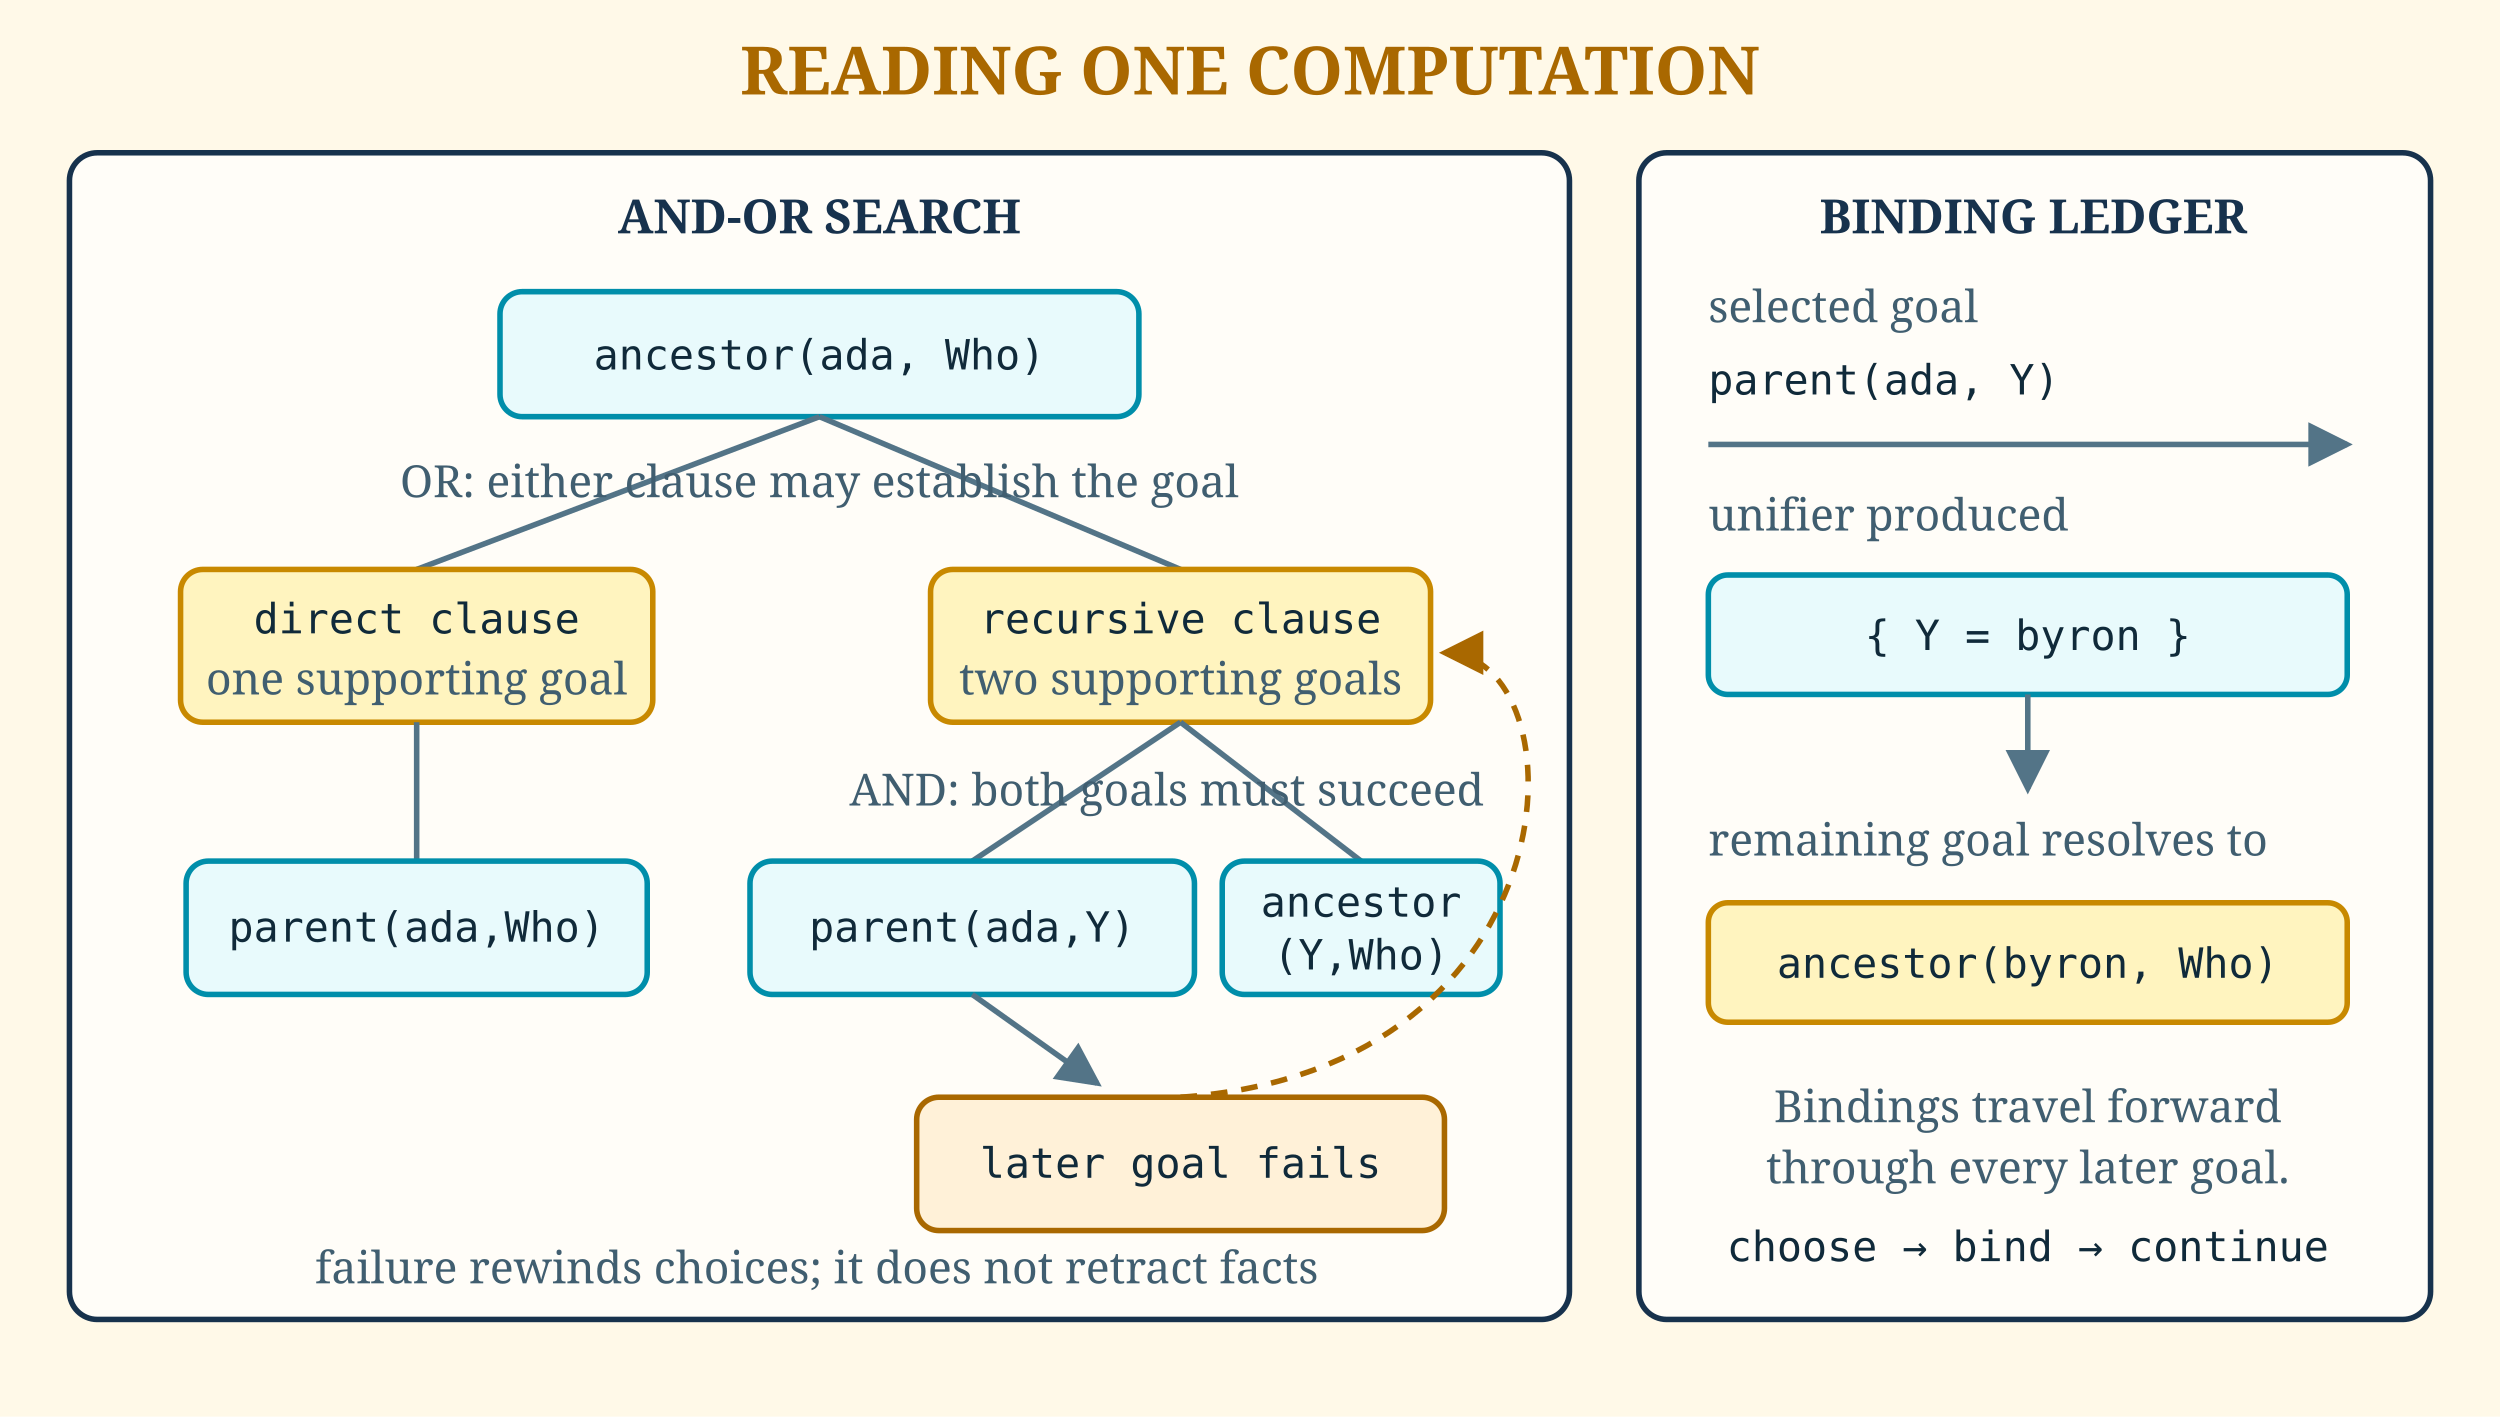
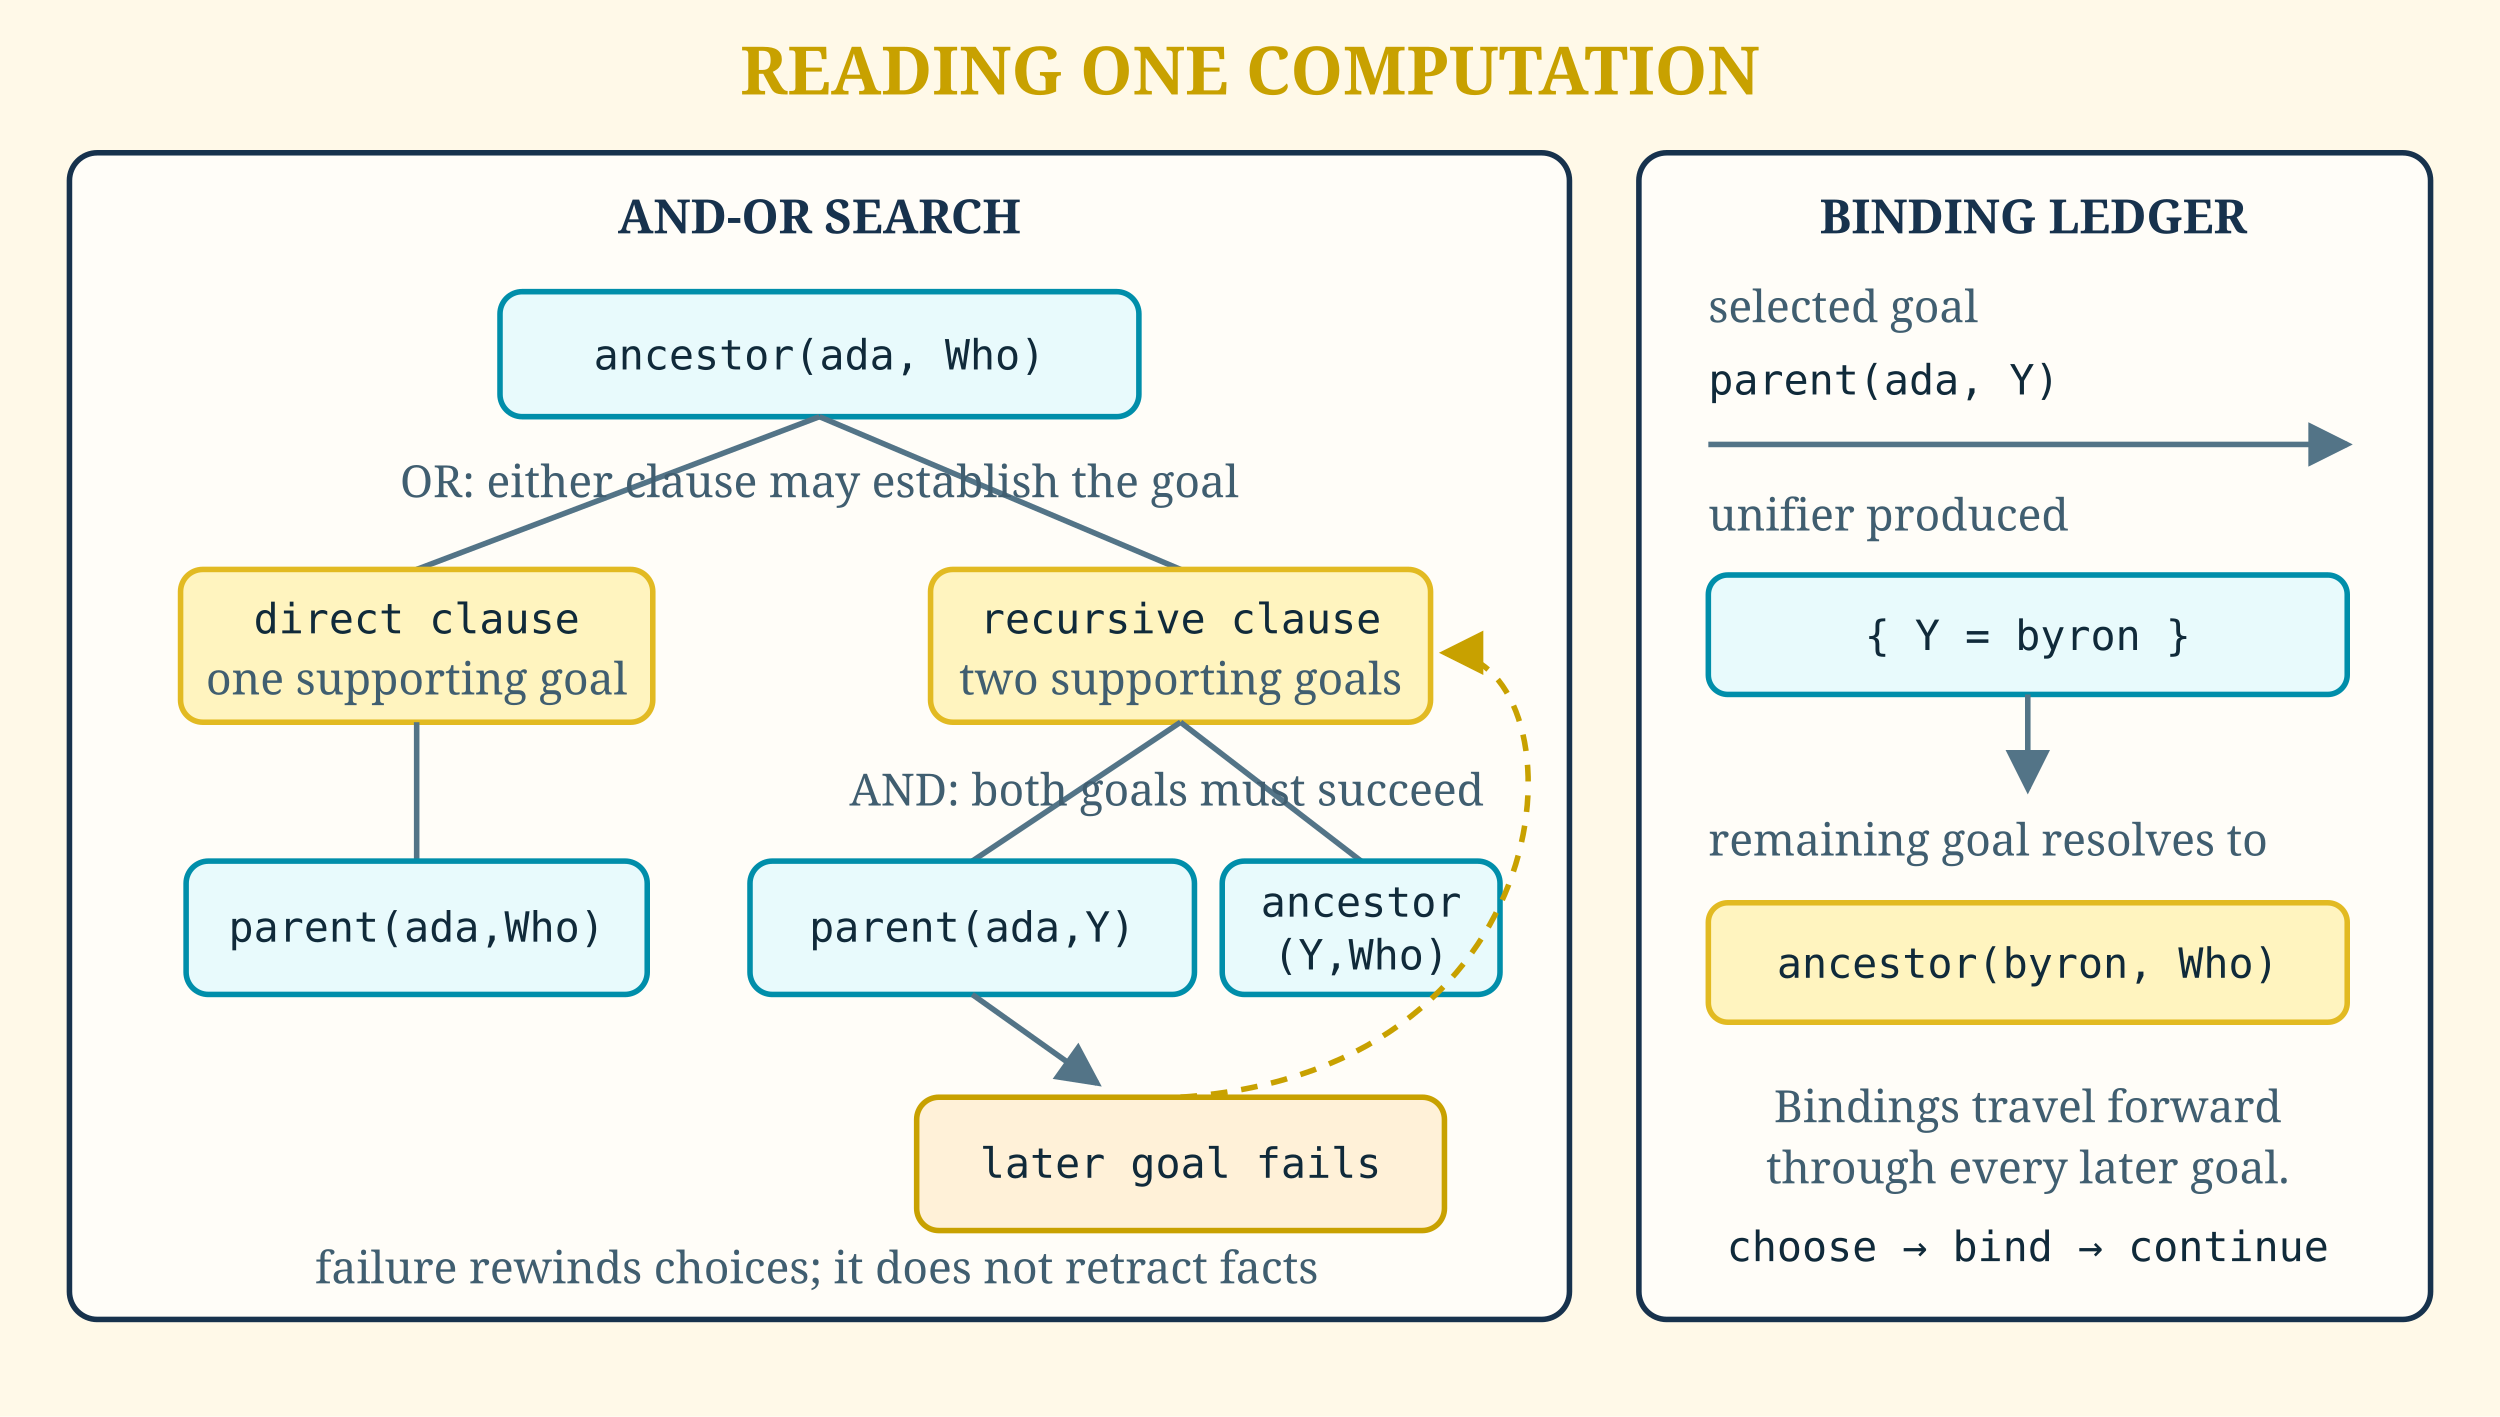
<svg xmlns="http://www.w3.org/2000/svg" width="900" height="510" viewBox="0 0 900 510" role="img" aria-labelledby="title desc">
  <defs>
    <style>
      .paper{fill:#FFFDF8;stroke:#17324D;stroke-width:2}.goal{fill:#E8FAFC;stroke:#008EAA;stroke-width:2}
-       .choice{fill:#FFF4BF;stroke:#C88900;stroke-width:2}.fail{fill:#FFF1D8;stroke:#A96800;stroke-width:2}
-       .title{fill:#A96800;font:bold 24px Georgia,serif}.label{fill:#17324D;font:bold 17px Georgia,serif}
+       .choice{fill:#FFF4BF;stroke:#E2BA22;stroke-width:2}.fail{fill:#FFF1D8;stroke:#C8A100;stroke-width:2}
+       .title{fill:#C8A100;font:bold 24px Georgia,serif}.label{fill:#17324D;font:bold 17px Georgia,serif}
      .prose{fill:#405E70;font:16px Georgia,serif}.code{fill:#102A3A;font:15px ui-monospace,SFMono-Regular,Consolas,monospace}
-       .line{fill:none;stroke:#537487;stroke-width:2}.dash{fill:none;stroke:#A96800;stroke-width:2;stroke-dasharray:6 5}
+       .line{fill:none;stroke:#537487;stroke-width:2}.dash{fill:none;stroke:#C8A100;stroke-width:2;stroke-dasharray:6 5}
    </style>
    <marker id="arrow" markerWidth="8" markerHeight="8" refX="7" refY="4" orient="auto">
      <path d="M0 0L8 4L0 8Z" fill="#537487" />
    </marker>
    <marker id="redarrow" markerWidth="8" markerHeight="8" refX="7" refY="4" orient="auto">
-       <path d="M0 0L8 4L0 8Z" fill="#A96800" />
+       <path d="M0 0L8 4L0 8Z" fill="#C8A100" />
    </marker>
  </defs>
  <rect width="900" height="510" fill="#FFF9E8" />
  <text class="title" x="450" y="34" text-anchor="middle">READING ONE COMPUTATION</text>
  <rect class="paper" x="25" y="55" width="540" height="420" rx="10" />
  <text class="label" x="295" y="84" text-anchor="middle">AND-OR SEARCH</text>
  <rect class="goal" x="180" y="105" width="230" height="45" rx="8" />
  <text class="code" x="295" y="133" text-anchor="middle">ancestor(ada, Who)</text>
  <path class="line" d="M295 150L150 205M295 150L425 205" />
  <text class="prose" x="295" y="179" text-anchor="middle">OR: either clause may establish the goal</text>
  <rect class="choice" x="65" y="205" width="170" height="55" rx="8" />
  <text class="code" x="150" y="228" text-anchor="middle">direct clause</text>
  <text class="prose" x="150" y="250" text-anchor="middle">one supporting goal</text>
  <rect class="choice" x="335" y="205" width="180" height="55" rx="8" />
  <text class="code" x="425" y="228" text-anchor="middle">recursive clause</text>
  <text class="prose" x="425" y="250" text-anchor="middle">two supporting goals</text>
  <path class="line" d="M150 260V310M425 260L350 310M425 260L490 310" />
  <text class="prose" x="420" y="290" text-anchor="middle">AND: both goals must succeed</text>
  <rect class="goal" x="67" y="310" width="166" height="48" rx="8" />
  <text class="code" x="150" y="339" text-anchor="middle">parent(ada,Who)</text>
  <rect class="goal" x="270" y="310" width="160" height="48" rx="8" />
  <text class="code" x="350" y="339" text-anchor="middle">parent(ada,Y)</text>
  <rect class="goal" x="440" y="310" width="100" height="48" rx="8" />
  <text class="code" x="490" y="330" text-anchor="middle">ancestor</text>
  <text class="code" x="490" y="349" text-anchor="middle">(Y,Who)</text>
  <rect class="fail" x="330" y="395" width="190" height="48" rx="8" />
  <text class="code" x="425" y="424" text-anchor="middle">later goal fails</text>
  <path class="line" marker-end="url(#arrow)" d="M350 358L395 390" />
  <path class="dash" marker-end="url(#redarrow)" d="M425 395C570 385 570 235 520 235" />
  <text class="prose" x="294" y="462" text-anchor="middle">failure rewinds choices; it does not retract facts</text>
  <rect class="paper" x="590" y="55" width="285" height="420" rx="10" />
  <text class="label" x="732" y="84" text-anchor="middle">BINDING LEDGER</text>
  <text class="prose" x="615" y="116">selected goal</text>
  <text class="code" x="615" y="142">parent(ada, Y)</text>
  <path class="line" marker-end="url(#arrow)" d="M615 160H845" />
  <text class="prose" x="615" y="191">unifier produced</text>
  <rect class="goal" x="615" y="207" width="230" height="43" rx="7" />
  <text class="code" x="730" y="234" text-anchor="middle">{ Y = byron }</text>
  <path class="line" marker-end="url(#arrow)" d="M730 250V284" />
  <text class="prose" x="615" y="308">remaining goal resolves to</text>
  <rect class="choice" x="615" y="325" width="230" height="43" rx="7" />
  <text class="code" x="730" y="352" text-anchor="middle">ancestor(byron, Who)</text>
  <text class="prose" x="730" y="404" text-anchor="middle">Bindings travel forward</text>
  <text class="prose" x="730" y="426" text-anchor="middle">through every later goal.</text>
  <text class="code" x="730" y="454" text-anchor="middle">choose → bind → continue</text>
</svg>
